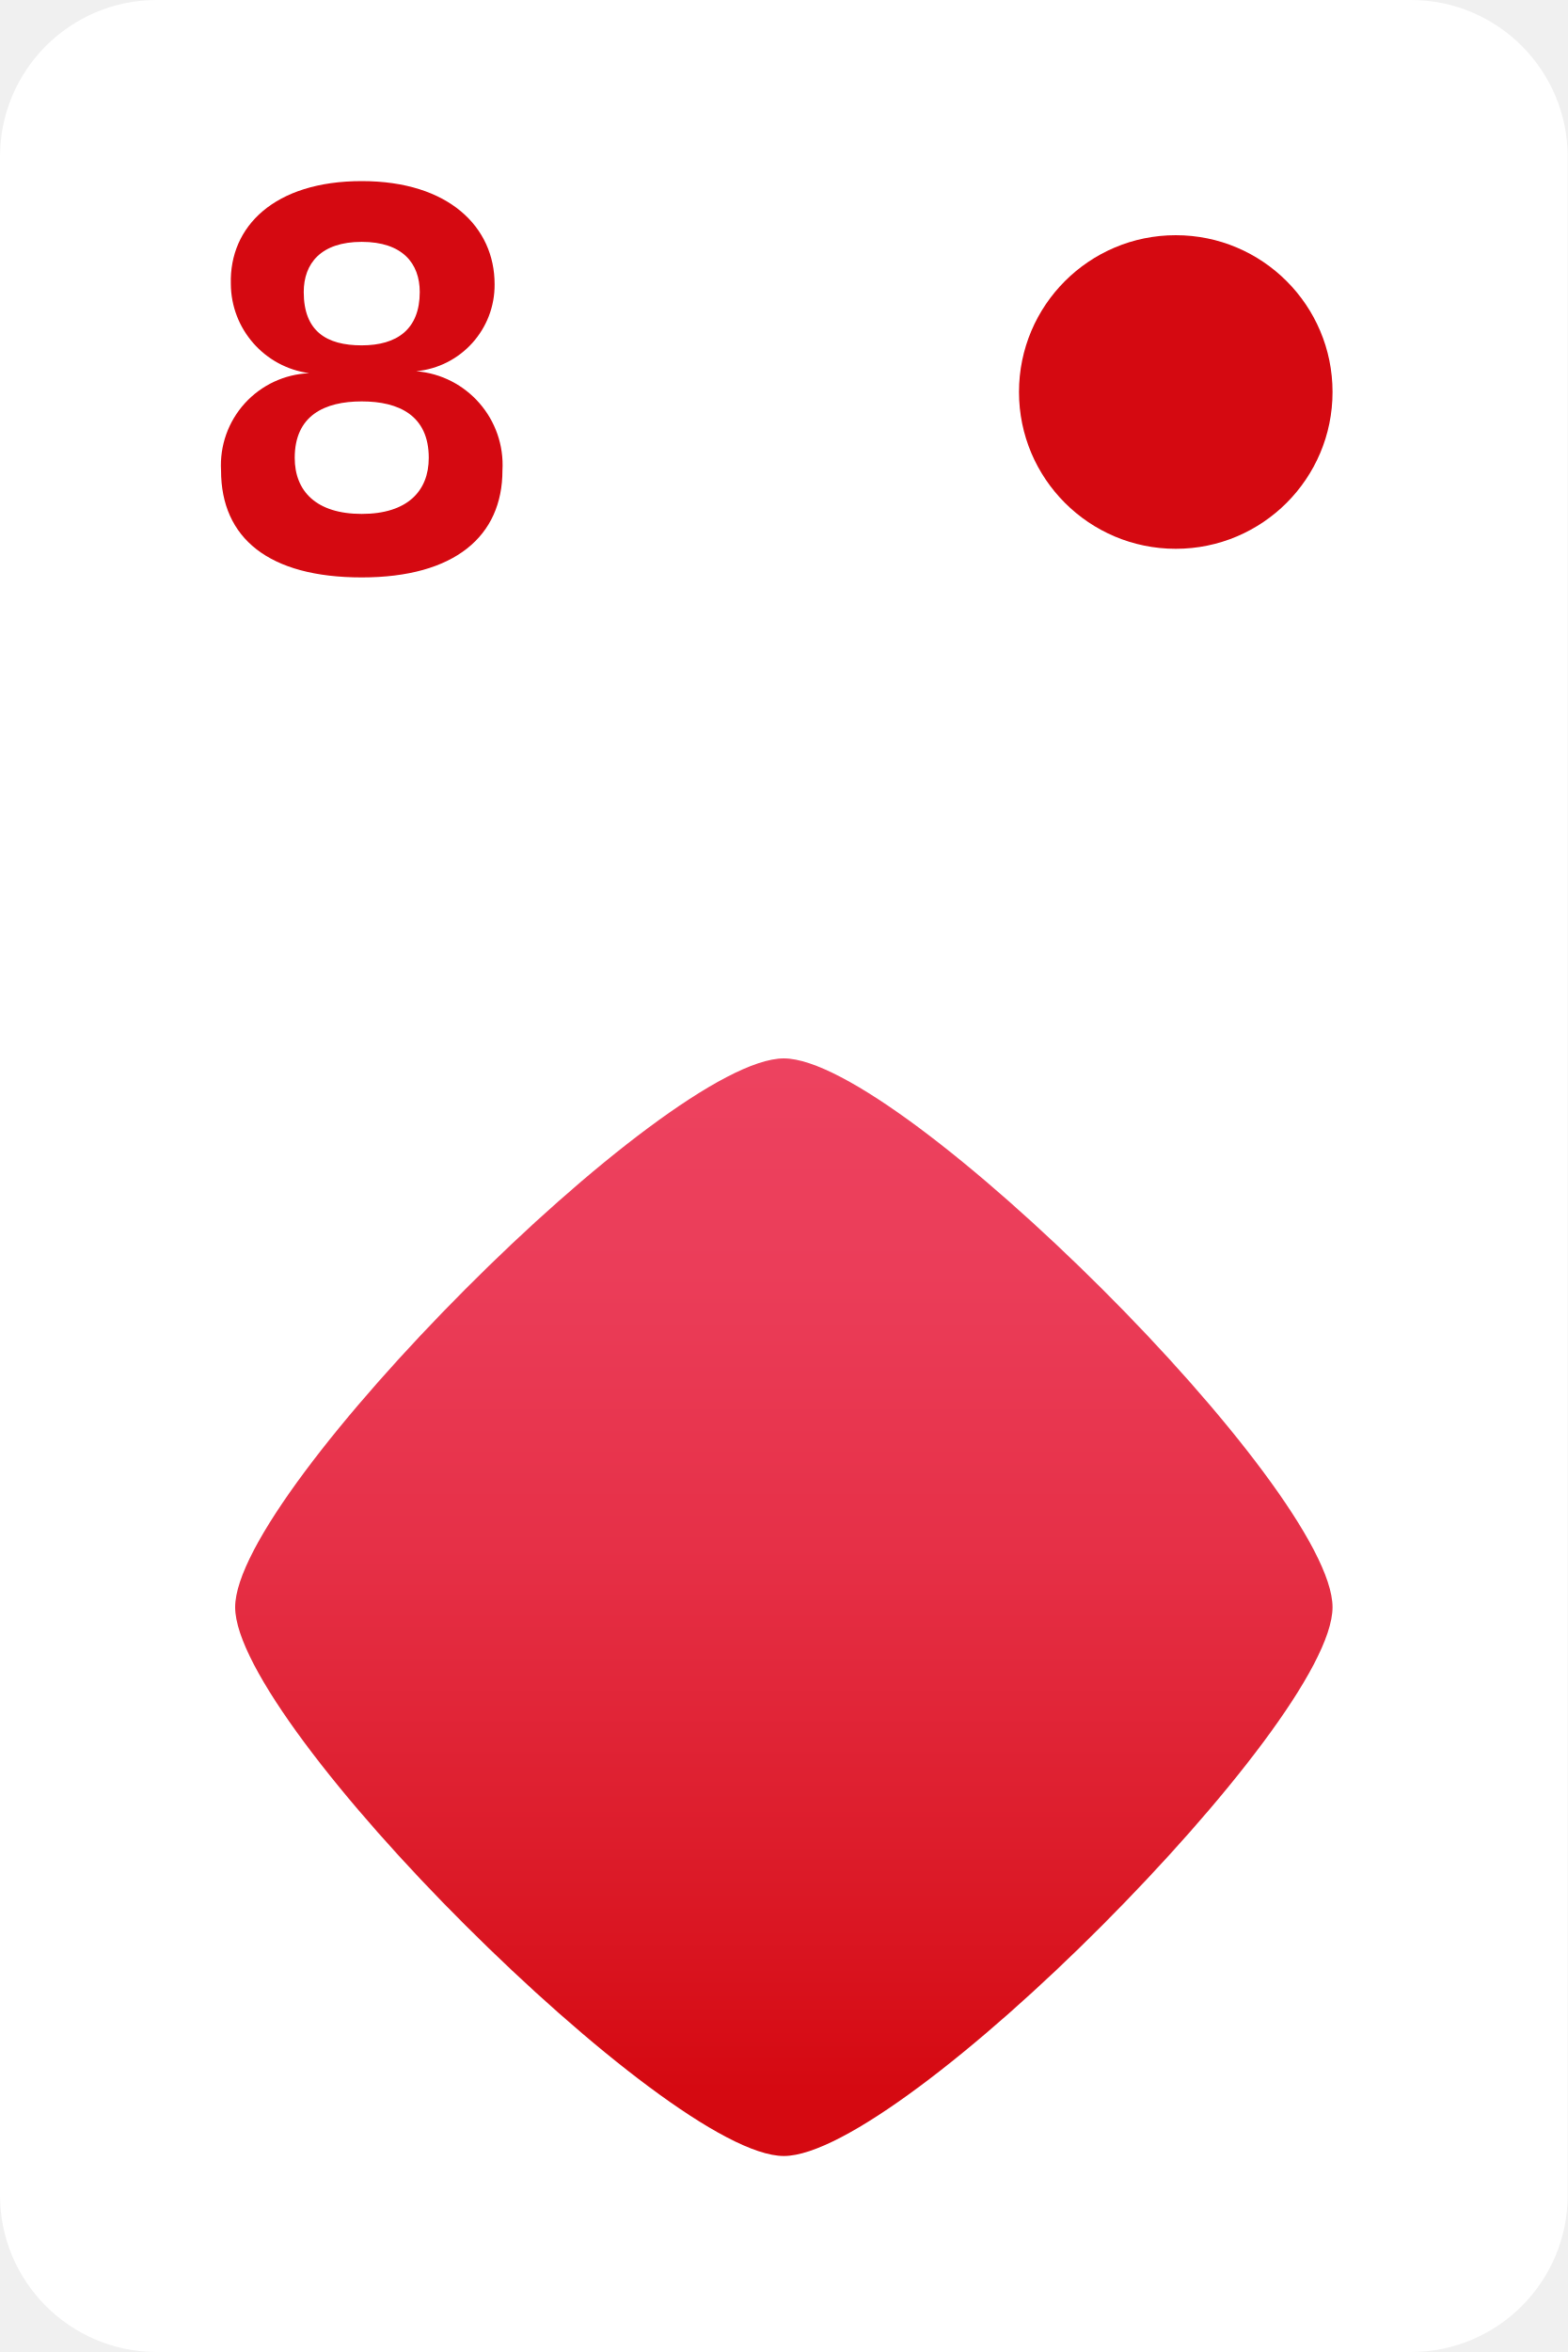
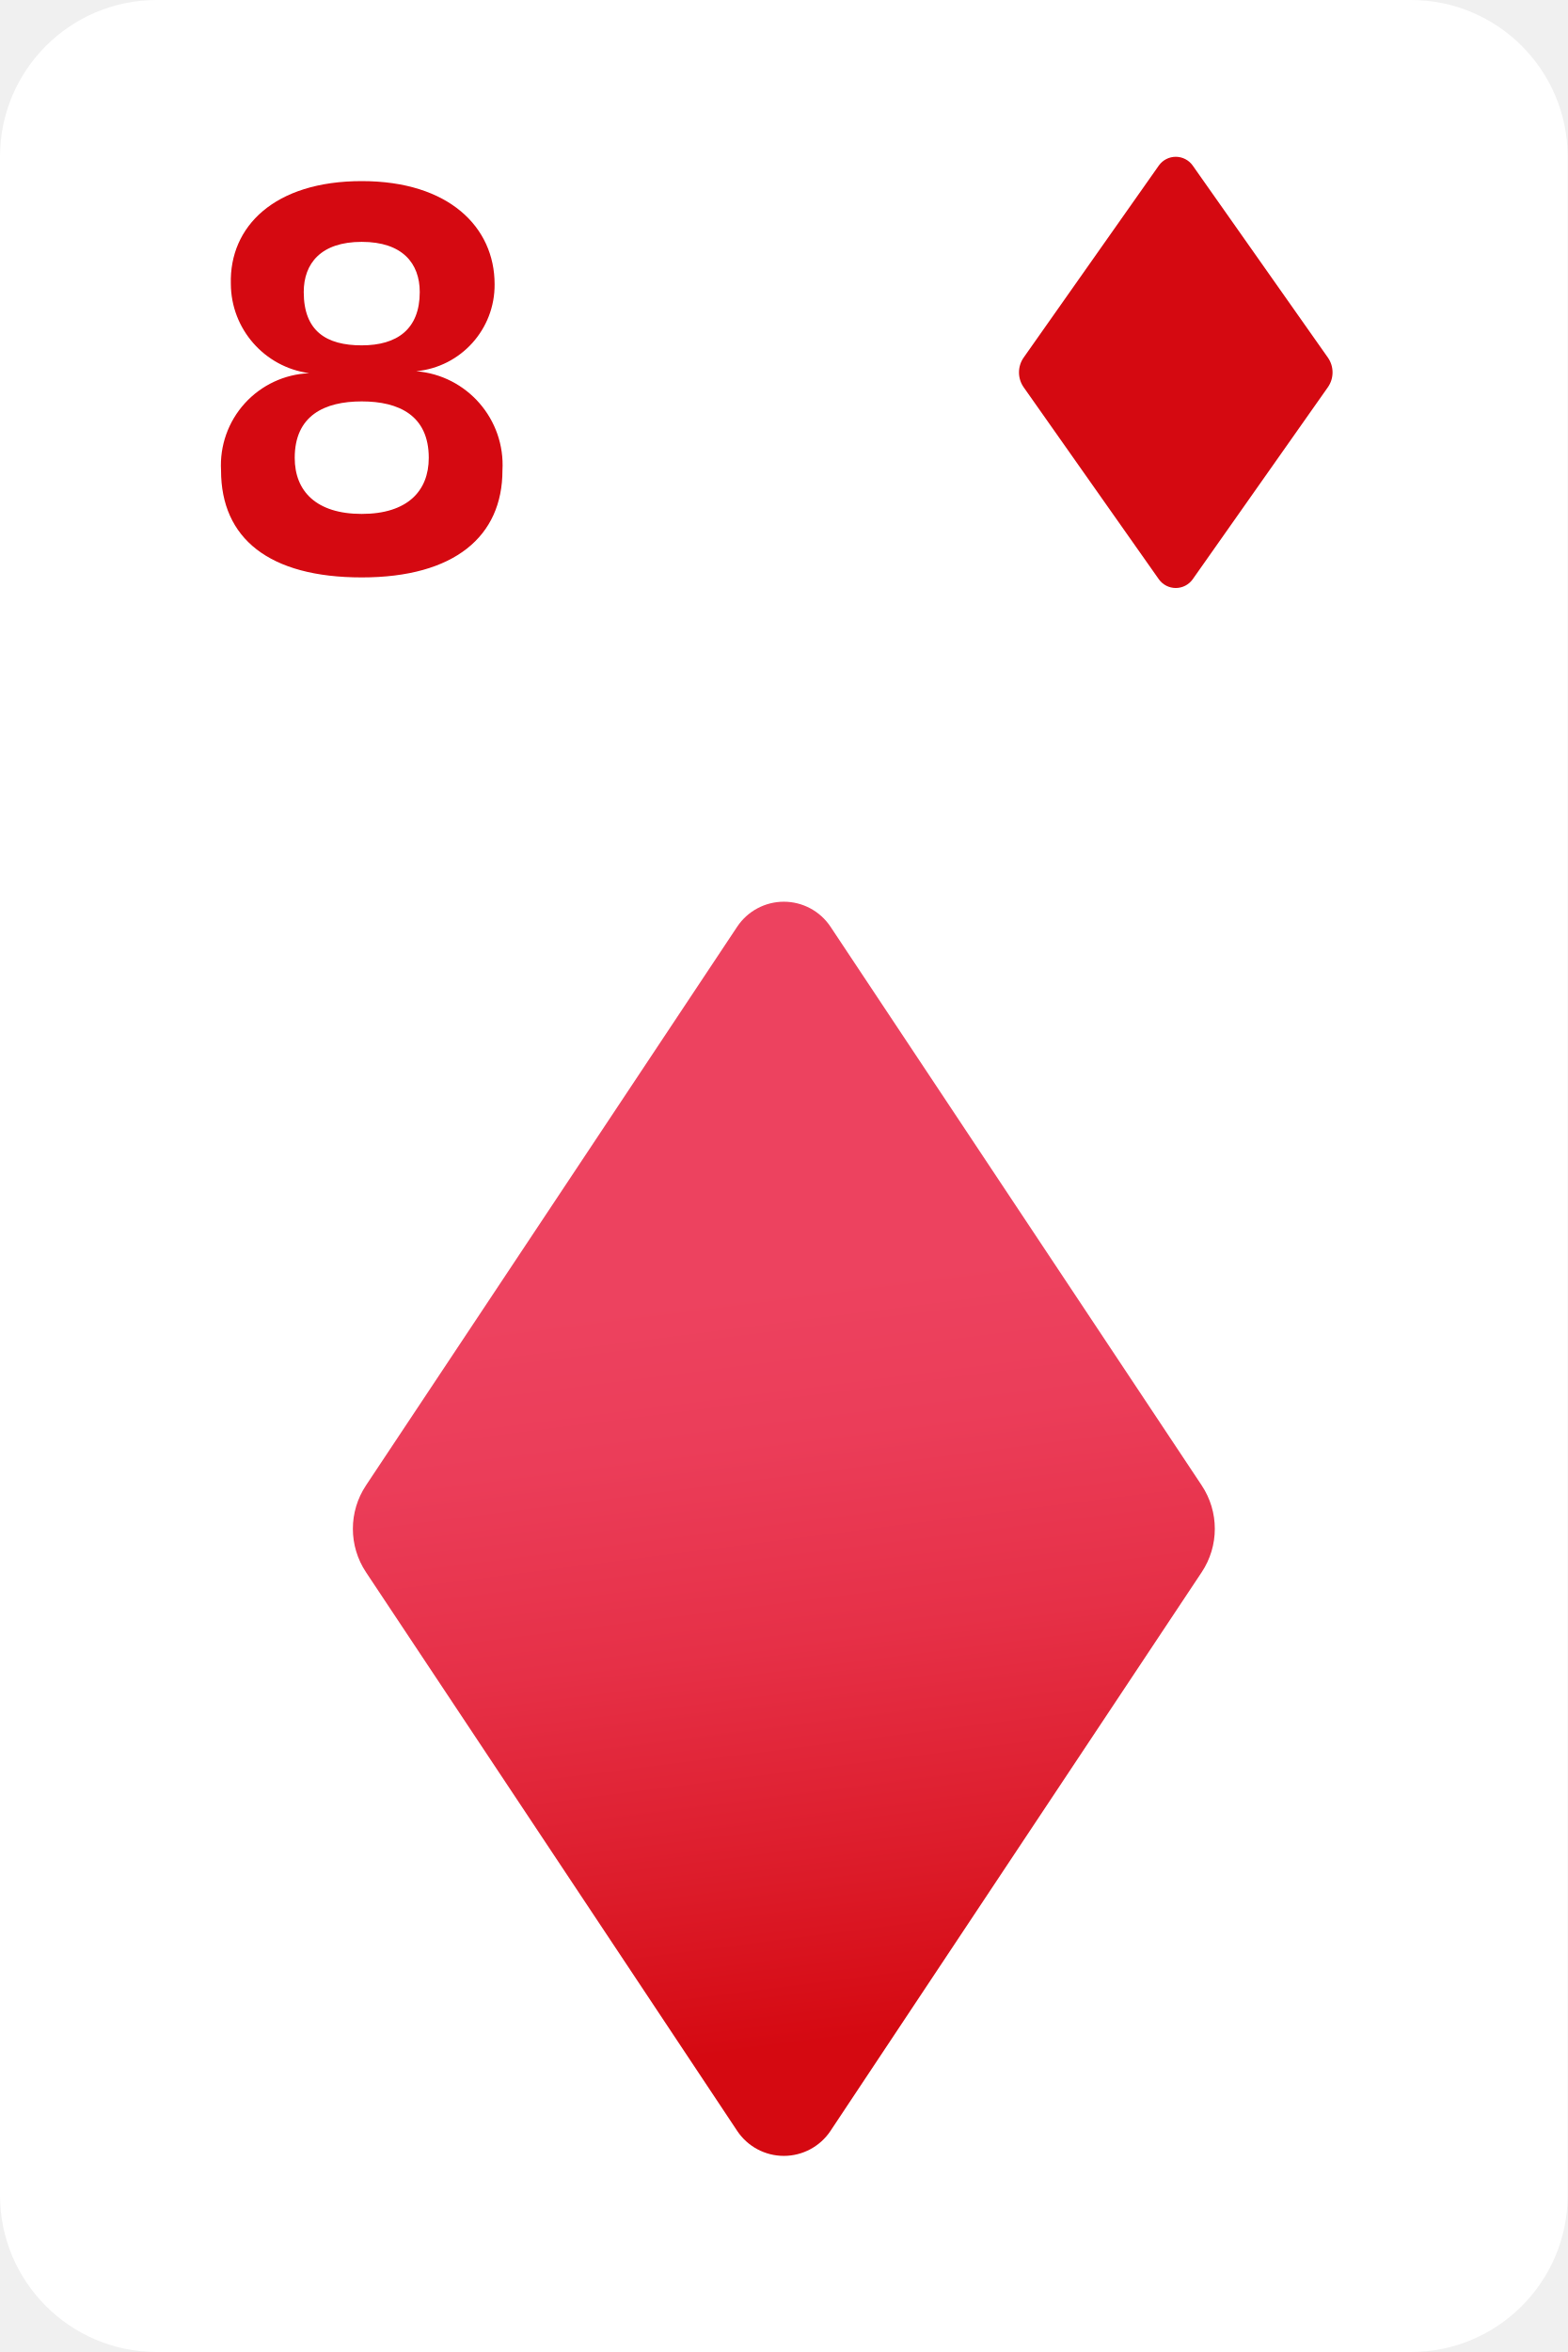
<svg xmlns="http://www.w3.org/2000/svg" viewBox="0 0 40 60">
  <defs>
-     <linearGradient id="svg_card_diamonds_8_1" x1="20" y1="27.21" x2="20" y2="53.31" gradientUnits="userSpaceOnUse">
+     <linearGradient id="svg_card_diamonds_8_1" x1="19.22" y1="32.86" x2="21.66" y2="52.01" gradientUnits="userSpaceOnUse">
      <stop offset="0" stop-color="#ed425f" />
      <stop offset=".2" stop-color="#eb3d59" />
      <stop offset=".47" stop-color="#e63047" />
      <stop offset=".78" stop-color="#dc1b29" />
      <stop offset="1" stop-color="#d50911" />
    </linearGradient>
  </defs>
  <rect width="40" height="60" rx="4" fill="#fff" />
-   <path d="M12.62 7.25a2.21 2.21 0 01-2 2.22 2.4 2.4 0 012.2 2.53c0 1.68-1.22 2.73-3.59 2.73s-3.59-1-3.59-2.73a2.35 2.35 0 012.25-2.48 2.31 2.31 0 01-2-2.28C5.85 5.78 7 4.62 9.23 4.62s3.39 1.18 3.39 2.63zm-5.1 4.43c0 .85.55 1.43 1.71 1.43s1.71-.58 1.71-1.43c0-1.08-.76-1.44-1.71-1.44s-1.71.36-1.71 1.44zm.23-4.23c0 1 .58 1.36 1.48 1.36s1.48-.41 1.48-1.36c0-.73-.44-1.28-1.48-1.28s-1.48.55-1.48 1.28z" fill="#d50911" />
-   <path d="M20 27c-1.5 0-5 2.75-8.12 5.88S6 39.5 6 41s2.75 5 5.88 8.12S18.5 55 20 55s5-2.75 8.12-5.88S34 42.5 34 41s-2.75-5-5.88-8.12S21.5 27 20 27z" fill="url(#svg_card_diamonds_8_1)" />
-   <circle cx="30" cy="10" r="4" fill="#d50911" />
+   <path fill="#d50911" d="M12.62 7.25a2.21 2.21 0 01-2 2.22 2.4 2.4 0 012.2 2.53c0 1.68-1.22 2.73-3.59 2.73s-3.59-1-3.59-2.73a2.35 2.35 0 012.25-2.48 2.31 2.31 0 01-2-2.28C5.85 5.78 7 4.62 9.23 4.62s3.39 1.18 3.39 2.63zm-5.1 4.43c0 .85.55 1.43 1.71 1.43s1.71-.58 1.71-1.43c0-1.08-.76-1.44-1.71-1.44s-1.71.36-1.71 1.44zm.23-4.23c0 1 .58 1.36 1.48 1.36s1.48-.41 1.48-1.36c0-.73-.44-1.28-1.48-1.28s-1.48.55-1.48 1.28zM33.88 9.88l-3.45 4.9a.53.53 0 01-.86 0l-3.45-4.9a.66.66 0 010-.76l3.45-4.9a.53.53 0 01.86 0l3.45 4.9a.66.66 0 010 .76z" />
+   <path d="M30.66 40.11l-9.47 14.25a1.43 1.43 0 01-2.38 0L9.34 40.11a2 2 0 010-2.22l9.47-14.25a1.43 1.43 0 012.38 0l9.47 14.25a2 2 0 010 2.22z" fill="url(#svg_card_diamonds_8_1)" />
</svg>
